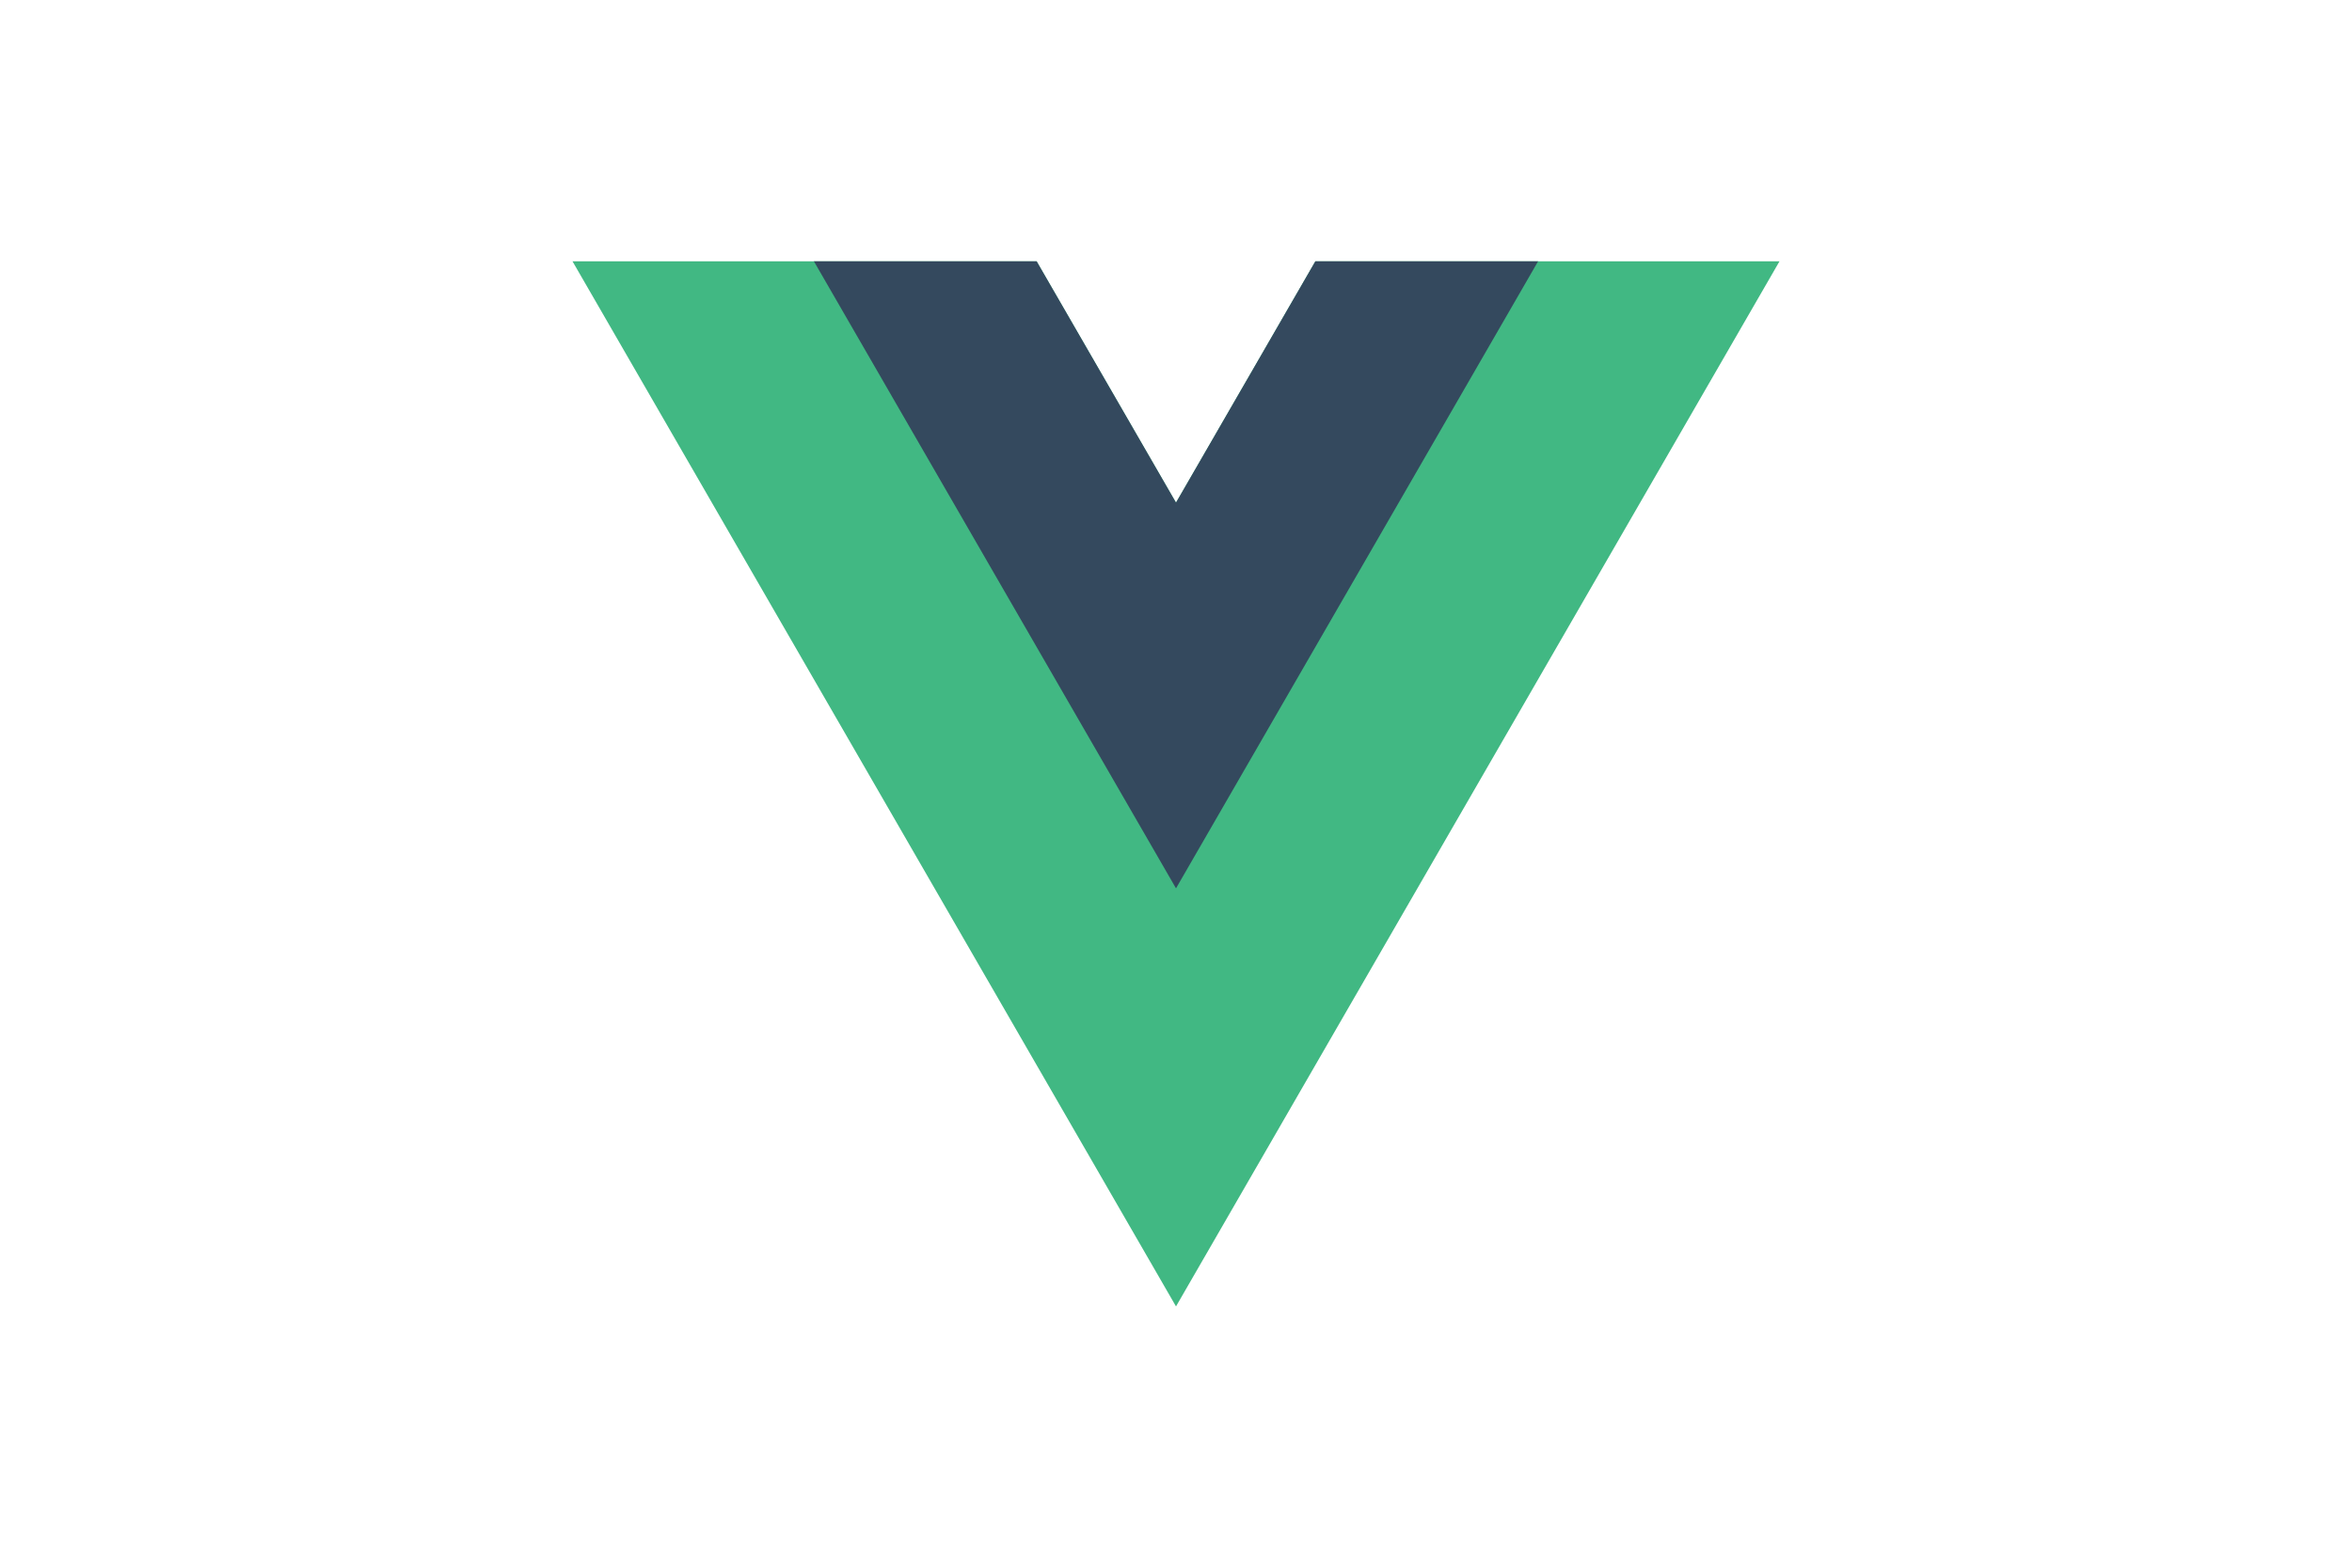
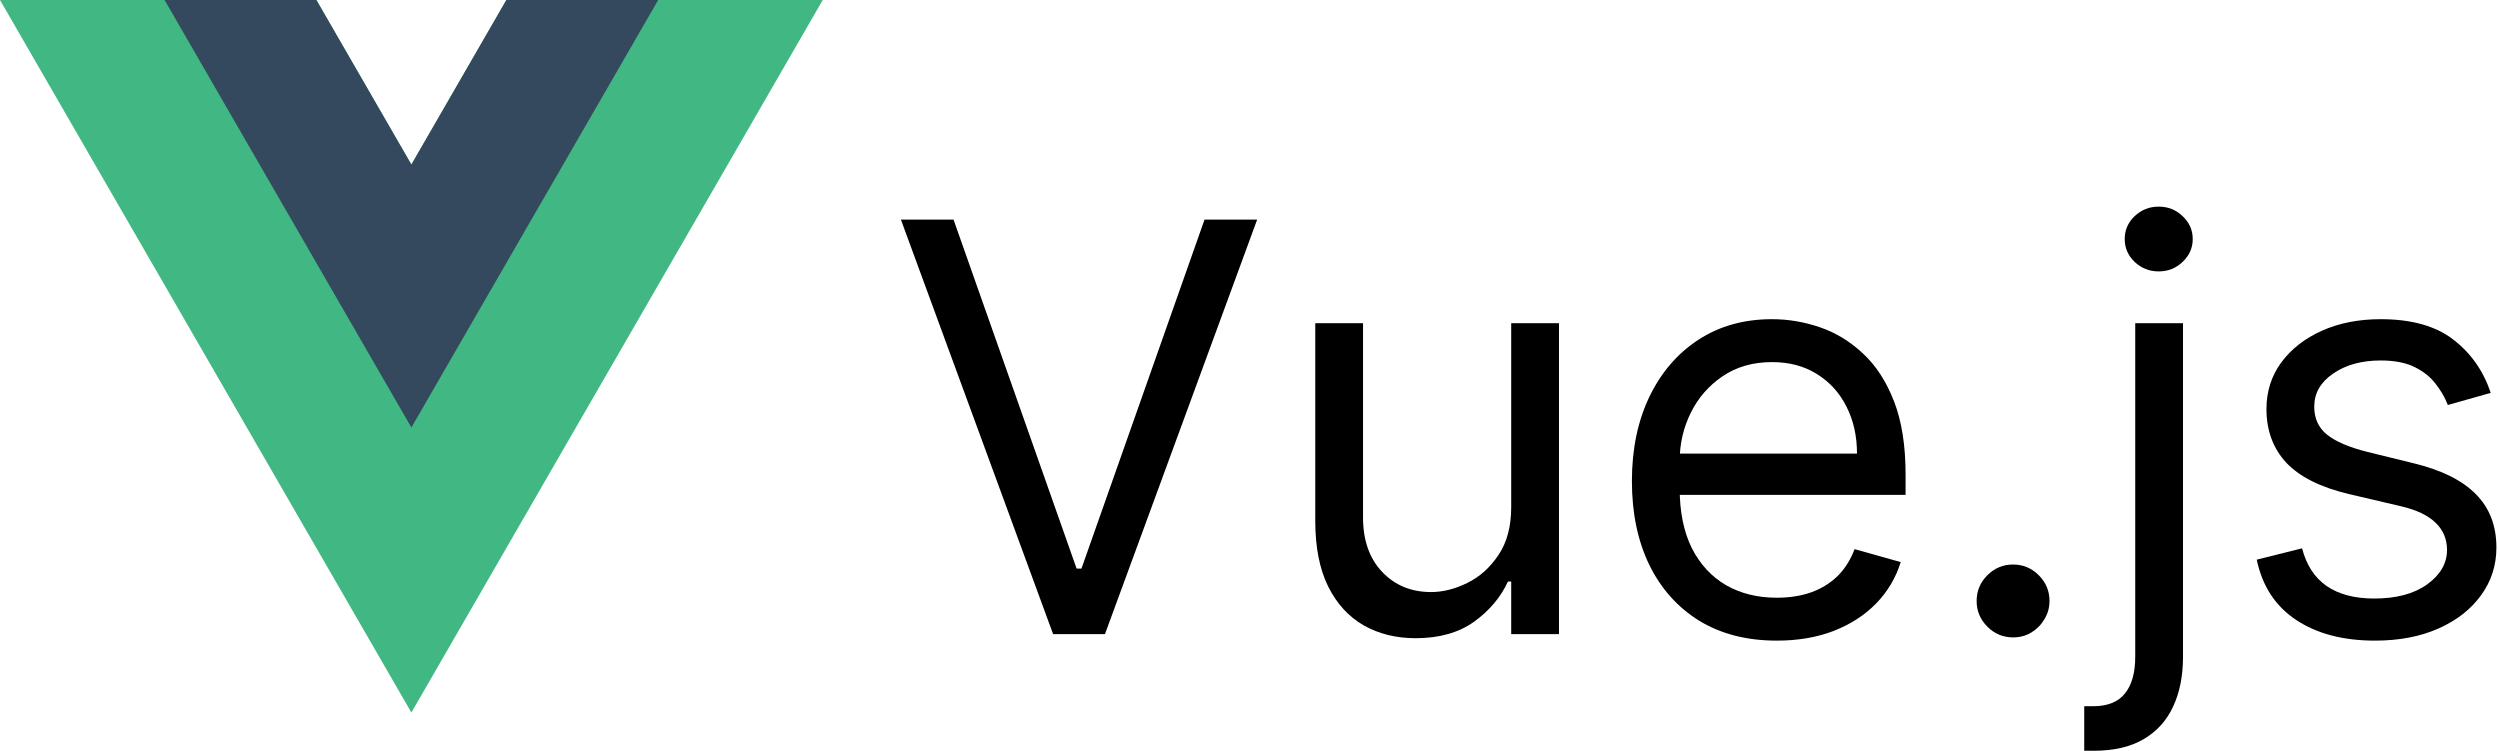
- <svg xmlns="http://www.w3.org/2000/svg" height="800" width="1200" viewBox="-39.263 -56.672 340.279 340.032">
-   <path fill="#41b883" d="M161.101 0l-30.224 52.35L100.652 0H0l130.877 226.688L261.753 0z" />
-   <path fill="#34495e" d="M161.101 0l-30.224 52.35L100.652 0H52.351l78.526 136.01L209.403 0z" />
+ <svg xmlns="http://www.w3.org/2000/svg" width="666" height="200" viewBox="0 0 666 200" fill="none">
+   <path d="M134.899 0L109.591 43.836L84.282 0H0L109.591 189.819L219.181 0H134.899Z" fill="#41B883" />
+   <path d="M134.899 0L109.591 43.836L84.282 0H43.836L109.591 113.889L175.345 0H134.899Z" fill="#34495E" />
+   <path d="M254.021 58.499L286.808 151.467H288.102L320.889 58.499H334.909L294.357 168.939H280.552L240 58.499H254.021Z" fill="black" />
+   <path d="M402.586 135.073V86.109H415.313V168.939H402.586V154.918H401.723C399.782 159.124 396.762 162.701 392.664 165.649C388.566 168.561 383.389 170.017 377.133 170.017C371.956 170.017 367.355 168.885 363.328 166.62C359.302 164.319 356.138 160.868 353.837 156.266C351.537 151.629 350.386 145.787 350.386 138.74V86.109H363.113V137.877C363.113 143.917 364.802 148.735 368.182 152.33C371.597 155.925 375.947 157.722 381.232 157.722C384.395 157.722 387.613 156.913 390.884 155.296C394.192 153.678 396.96 151.197 399.189 147.854C401.454 144.51 402.586 140.25 402.586 135.073Z" fill="black" />
+   <path d="M473.35 170.664C465.369 170.664 458.485 168.903 452.697 165.38C446.945 161.821 442.505 156.859 439.377 150.496C436.285 144.097 434.74 136.655 434.74 128.171C434.74 119.687 436.285 112.209 439.377 105.738C442.505 99.231 446.855 94.162 452.427 90.531C458.035 86.864 464.578 85.03 472.056 85.03C476.37 85.03 480.63 85.749 484.837 87.187C489.043 88.625 492.872 90.962 496.323 94.198C499.774 97.397 502.524 101.639 504.573 106.924C506.623 112.209 507.647 118.716 507.647 126.445V131.838H443.799V120.837H494.705C494.705 116.163 493.77 111.993 491.901 108.326C490.067 104.659 487.443 101.765 484.028 99.644C480.648 97.523 476.658 96.463 472.056 96.463C466.987 96.463 462.601 97.721 458.898 100.237C455.231 102.718 452.409 105.953 450.432 109.944C448.455 113.934 447.466 118.213 447.466 122.778V130.112C447.466 136.368 448.545 141.67 450.702 146.02C452.895 150.334 455.932 153.624 459.815 155.889C463.698 158.118 468.209 159.232 473.35 159.232C476.694 159.232 479.714 158.765 482.41 157.83C485.142 156.859 487.497 155.421 489.474 153.516C491.451 151.575 492.979 149.166 494.058 146.29L506.353 149.741C505.059 153.911 502.884 157.578 499.828 160.742C496.772 163.87 492.997 166.314 488.504 168.076C484.01 169.802 478.959 170.664 473.35 170.664Z" fill="black" />
+   <path d="M536.282 169.802C533.621 169.802 531.339 168.849 529.433 166.943C527.528 165.038 526.575 162.755 526.575 160.095C526.575 157.435 527.528 155.152 529.433 153.246C531.339 151.341 533.621 150.388 536.282 150.388C538.942 150.388 541.225 151.341 543.13 153.246C545.036 155.152 545.988 157.435 545.988 160.095C545.988 161.856 545.539 163.474 544.64 164.948C543.777 166.422 542.609 167.609 541.135 168.507C539.697 169.37 538.079 169.802 536.282 169.802Z" fill="black" />
+   <path d="M568.826 86.109H581.553V174.978C581.553 180.083 580.672 184.505 578.91 188.244C577.185 191.983 574.56 194.877 571.037 196.926C567.55 198.975 563.146 200 557.825 200C557.394 200 556.962 200 556.531 200C556.1 200 555.668 200 555.237 200V188.136C555.668 188.136 556.064 188.136 556.423 188.136C556.783 188.136 557.178 188.136 557.609 188.136C561.492 188.136 564.332 186.986 566.13 184.685C567.927 182.42 568.826 179.185 568.826 174.978V86.109ZM575.081 72.304C572.601 72.304 570.462 71.459 568.664 69.769C566.903 68.079 566.022 66.048 566.022 63.676C566.022 61.303 566.903 59.272 568.664 57.582C570.462 55.892 572.601 55.047 575.081 55.047C577.562 55.047 579.683 55.892 581.445 57.582C583.242 59.272 584.141 61.303 584.141 63.676C584.141 66.048 583.242 68.079 581.445 69.769C579.683 71.459 577.562 72.304 575.081 72.304Z" fill="black" />
+   <path d="M663.533 104.659L652.101 107.895C651.382 105.989 650.321 104.138 648.919 102.34C647.553 100.507 645.684 98.997 643.311 97.811C640.938 96.624 637.9 96.031 634.198 96.031C629.129 96.031 624.904 97.199 621.525 99.536C618.182 101.837 616.51 104.767 616.51 108.326C616.51 111.49 617.66 113.988 619.961 115.822C622.262 117.655 625.857 119.183 630.746 120.406L643.041 123.425C650.447 125.223 655.966 127.973 659.597 131.676C663.228 135.343 665.043 140.07 665.043 145.858C665.043 150.604 663.677 154.846 660.945 158.585C658.248 162.324 654.474 165.272 649.62 167.429C644.767 169.586 639.123 170.664 632.688 170.664C624.239 170.664 617.247 168.831 611.711 165.164C606.174 161.497 602.669 156.14 601.195 149.094L613.274 146.074C614.425 150.532 616.6 153.875 619.799 156.104C623.035 158.333 627.259 159.448 632.472 159.448C638.404 159.448 643.113 158.19 646.6 155.673C650.124 153.12 651.885 150.065 651.885 146.506C651.885 143.63 650.879 141.221 648.865 139.28C646.852 137.302 643.76 135.828 639.59 134.858L625.785 131.622C618.2 129.825 612.627 127.038 609.068 123.264C605.545 119.453 603.783 114.689 603.783 108.973C603.783 104.3 605.096 100.165 607.72 96.57C610.38 92.975 613.993 90.153 618.559 88.104C623.161 86.055 628.374 85.03 634.198 85.03C642.394 85.03 648.829 86.828 653.503 90.423C658.213 94.018 661.556 98.763 663.533 104.659Z" fill="black" />
</svg>
